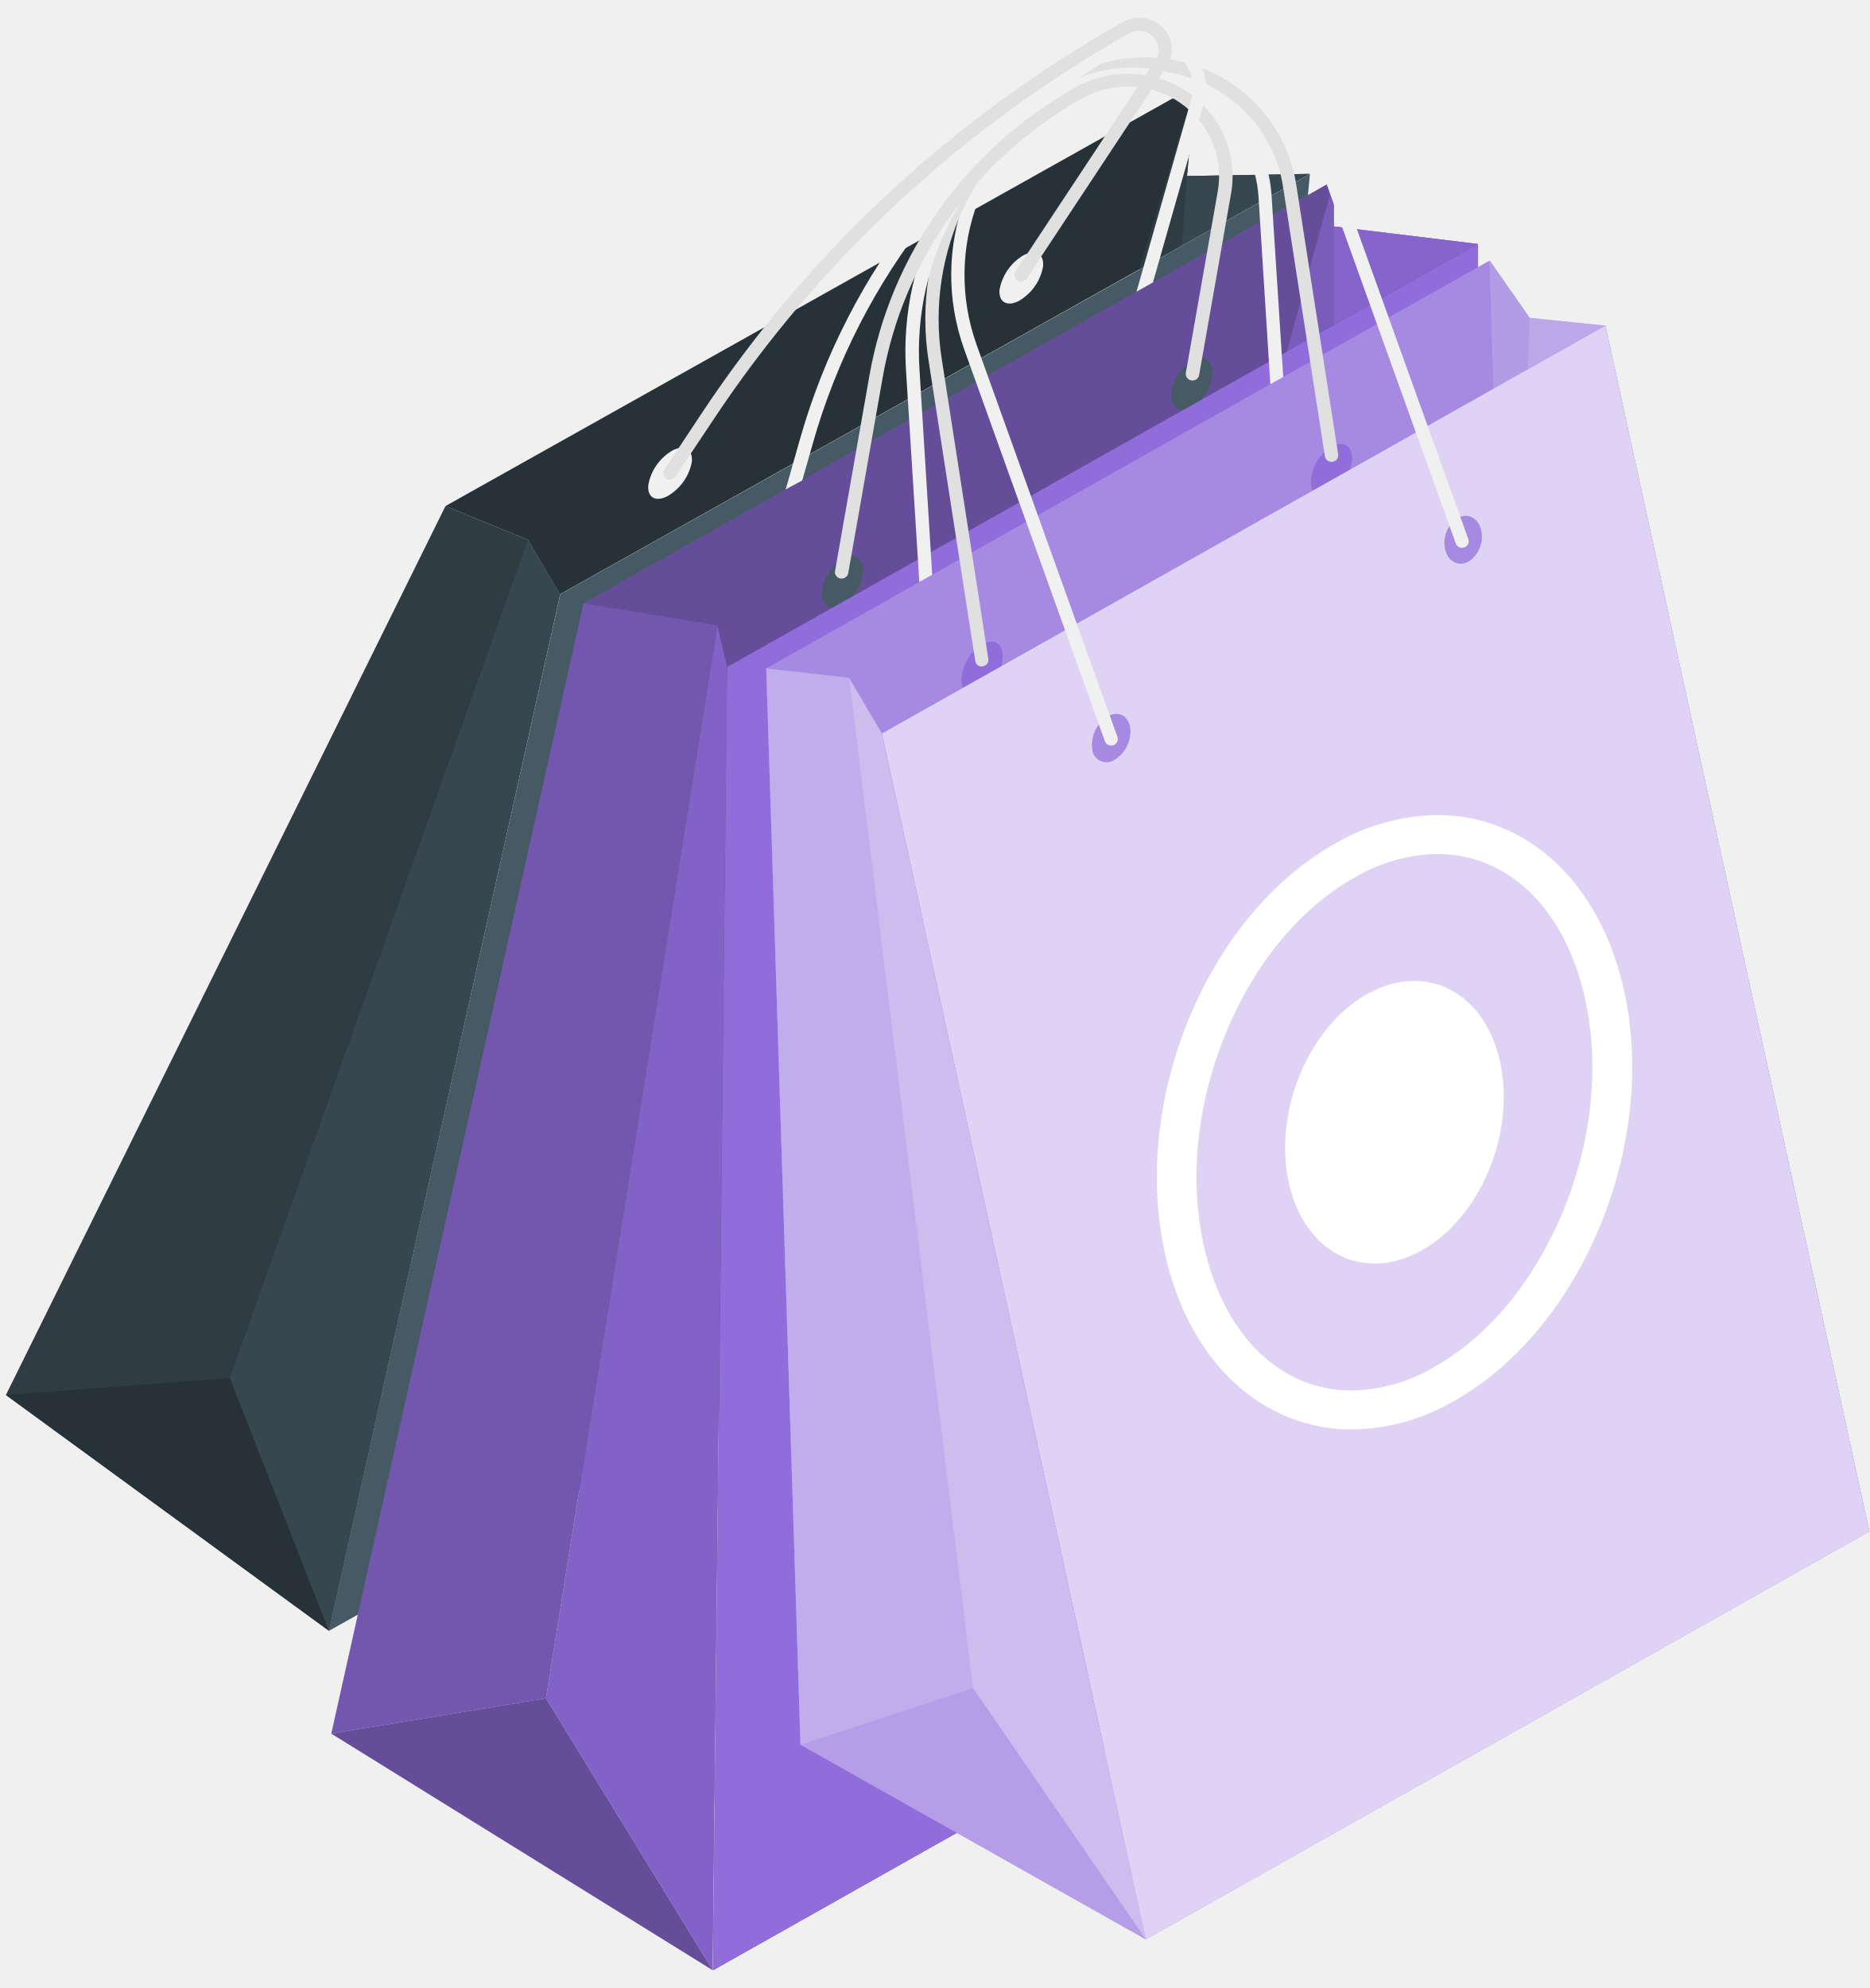
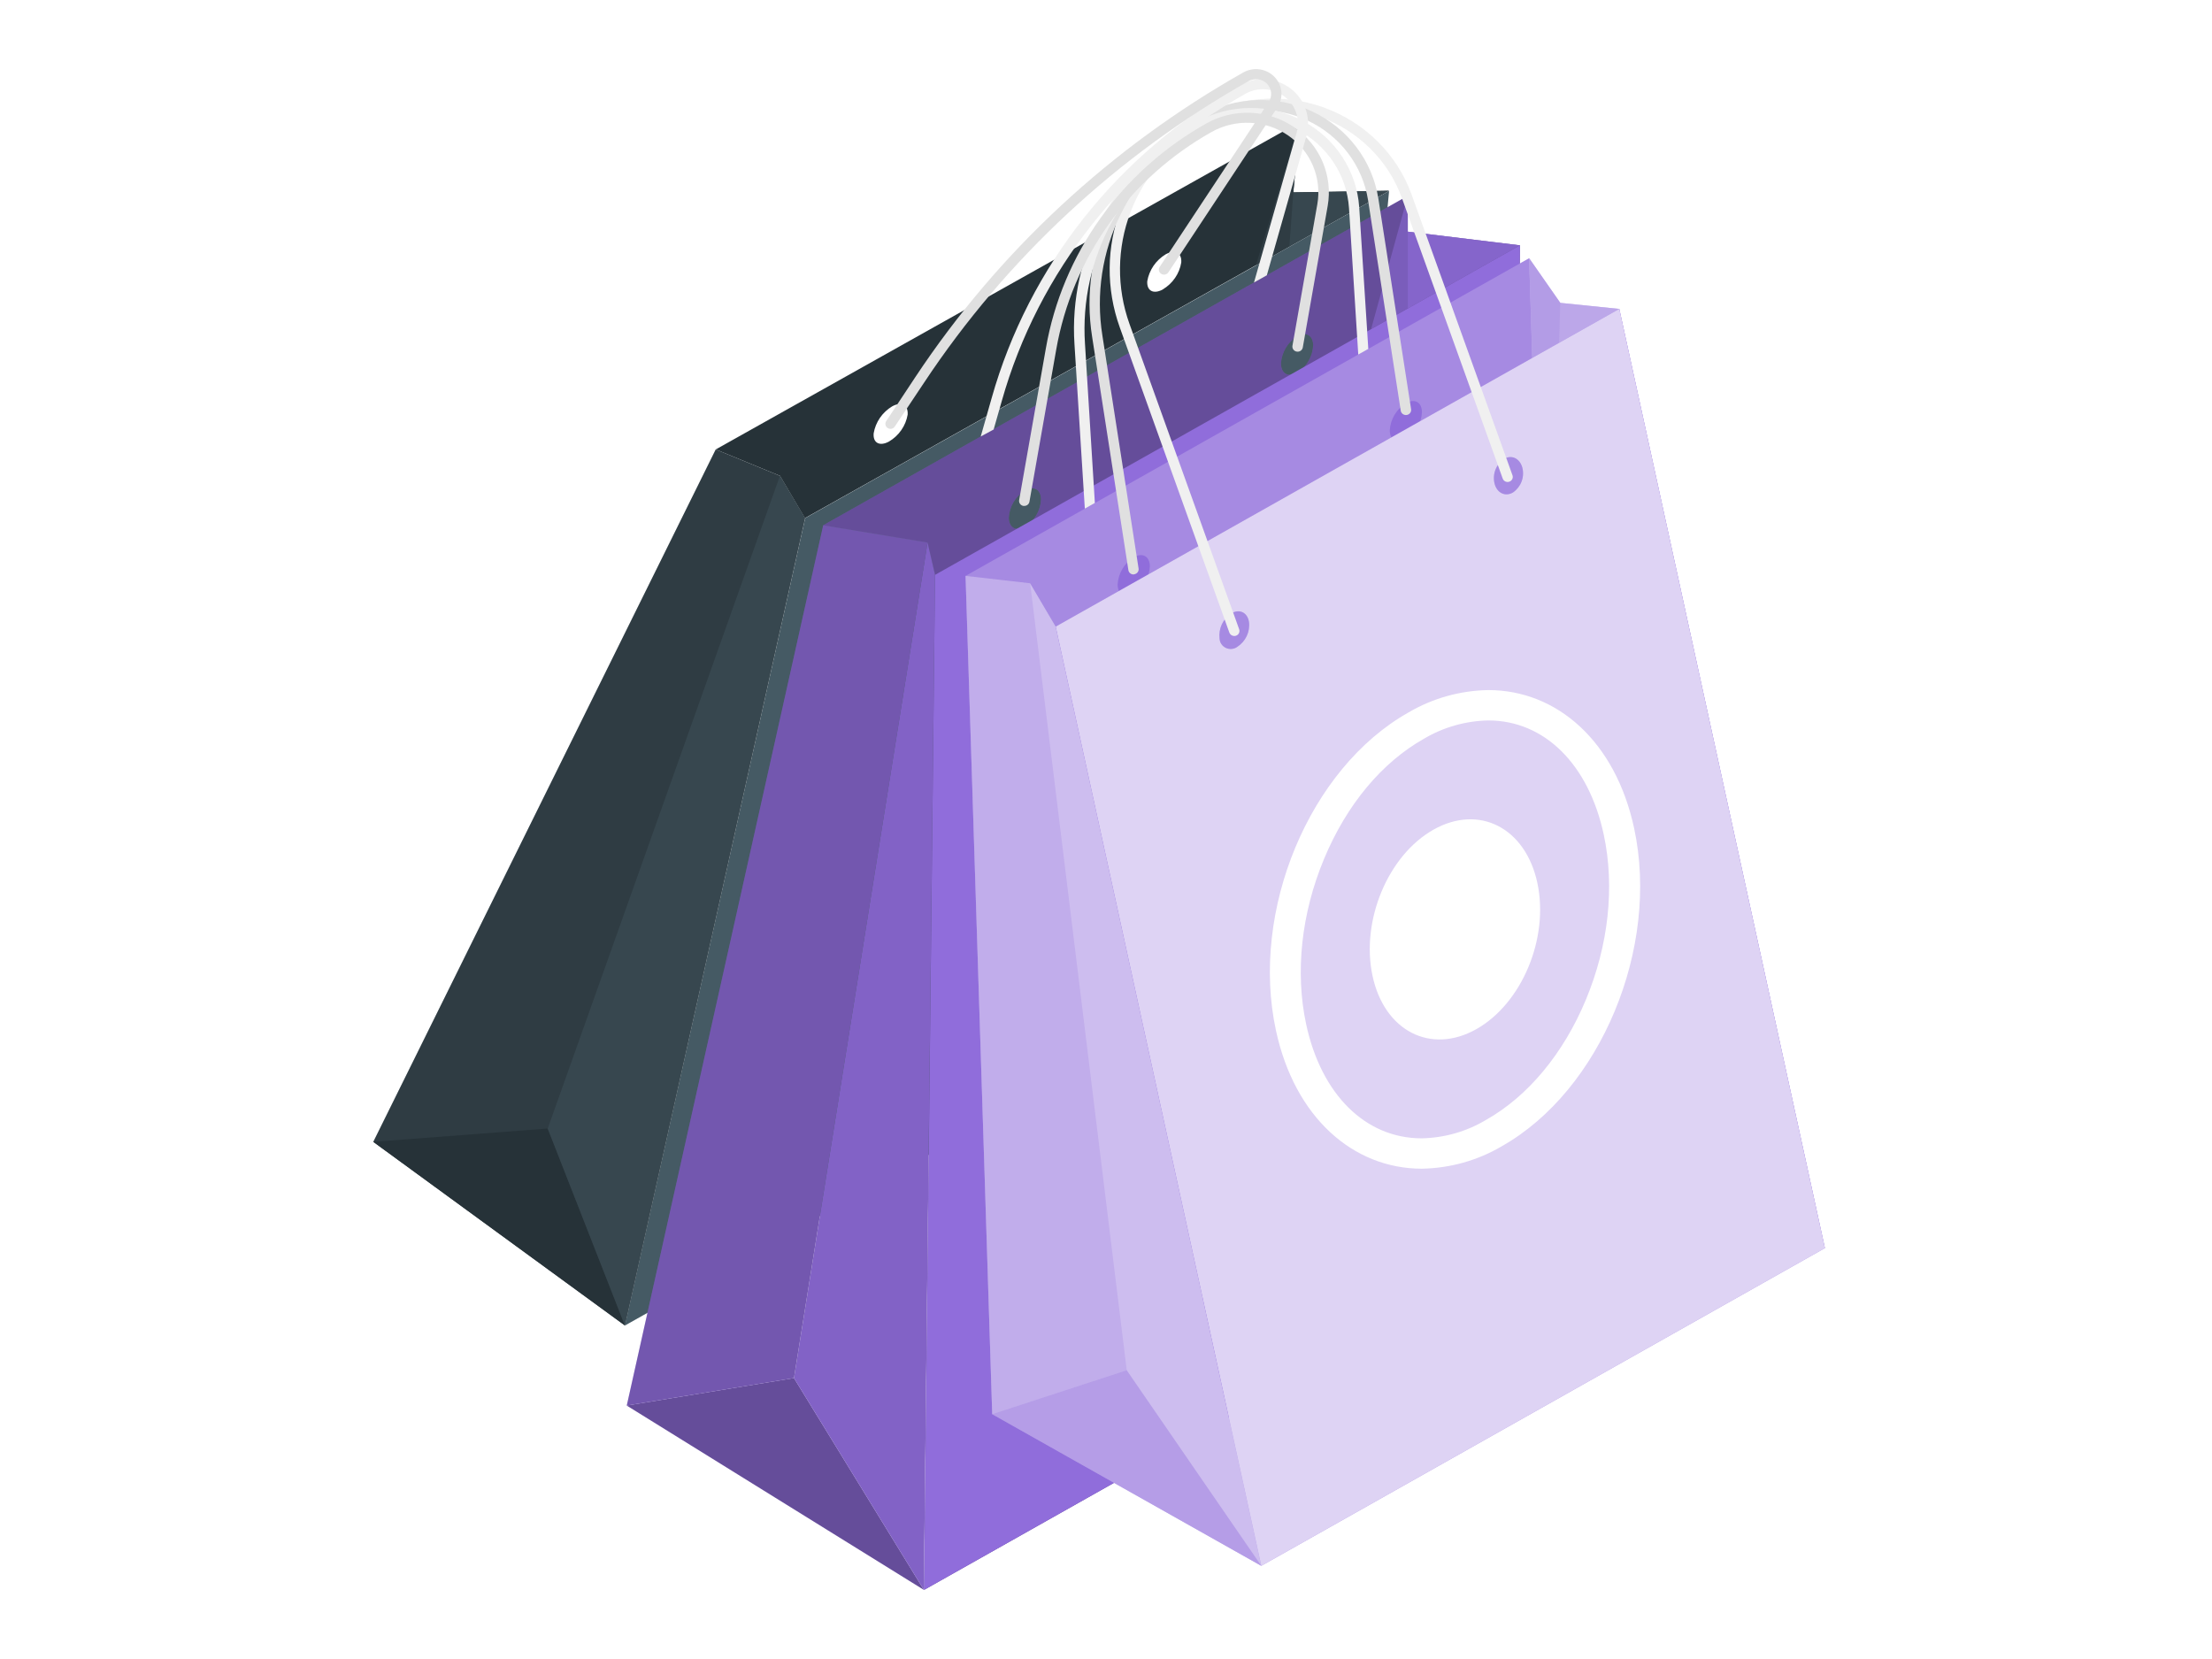
- <svg xmlns="http://www.w3.org/2000/svg" width="79" height="84" viewBox="0 0 79 84" fill="none">
-   <path d="M50.162 7.437L50.51 3.622L18.827 21.382L22.311 22.812L23.666 25.109L55.349 7.346L50.162 7.437ZM28.224 20.955C27.719 21.229 27.349 21.029 27.396 20.505C27.447 20.206 27.562 19.921 27.735 19.669C27.908 19.417 28.134 19.204 28.398 19.045C28.904 18.77 29.274 18.962 29.241 19.494C29.189 19.794 29.071 20.081 28.896 20.333C28.721 20.585 28.492 20.797 28.224 20.955ZM43.081 12.704C42.575 12.977 42.202 12.78 42.239 12.254C42.29 11.955 42.406 11.67 42.578 11.418C42.751 11.166 42.977 10.953 43.241 10.793C43.749 10.519 44.122 10.711 44.083 11.243C44.033 11.542 43.918 11.827 43.745 12.079C43.572 12.331 43.346 12.543 43.081 12.701V12.704Z" fill="#263238" />
-   <path d="M50.163 7.437L55.349 7.349L48.133 11.396L50.511 3.622L50.163 7.437Z" fill="#37474F" />
-   <path opacity="0.15" d="M50.163 7.437L49.949 10.374L48.133 11.396L50.511 3.622L50.163 7.437Z" fill="black" />
-   <path d="M23.678 25.109L13.899 68.91L51.51 47.78L55.358 7.354L23.678 25.109ZM32.82 24.287C32.334 24.561 31.947 24.331 31.947 23.788C31.963 23.492 32.05 23.204 32.202 22.947C32.354 22.691 32.565 22.473 32.82 22.311C33.303 22.037 33.693 22.262 33.693 22.81C33.674 23.105 33.584 23.391 33.431 23.645C33.277 23.899 33.064 24.115 32.809 24.273L32.82 24.287ZM47.536 15.97C47.053 16.244 46.66 16.014 46.66 15.471C46.677 15.175 46.764 14.887 46.917 14.63C47.069 14.374 47.281 14.156 47.536 13.994C48.016 13.72 48.409 13.945 48.409 14.493C48.393 14.789 48.305 15.077 48.154 15.334C48.002 15.59 47.79 15.808 47.536 15.97Z" fill="#455A64" />
-   <path d="M23.667 25.109L13.899 68.905L0.25 58.944L18.828 21.382L22.308 22.812L23.667 25.109Z" fill="#37474F" />
-   <path opacity="0.15" d="M23.667 25.109L13.899 68.905L0.25 58.944L18.828 21.382L22.308 22.812L23.667 25.109Z" fill="black" />
-   <path d="M0.25 58.943L9.714 58.223L13.899 68.904L0.25 58.943Z" fill="#263238" />
-   <path d="M9.714 58.223L22.311 22.815L23.666 25.109L13.899 68.904L9.714 58.223Z" fill="#37474F" />
-   <path d="M56.372 9.568V7.623L24.656 25.498L30.32 26.435L30.727 28.189L30.132 83.25L61.848 65.372L62.457 10.308L56.372 9.568ZM35.602 25.58C35.119 25.854 34.727 25.624 34.727 25.079C34.743 24.783 34.831 24.495 34.983 24.239C35.135 23.983 35.347 23.765 35.602 23.604C36.085 23.33 36.475 23.555 36.475 24.103C36.461 24.398 36.376 24.685 36.226 24.942C36.077 25.198 35.868 25.417 35.616 25.58H35.602ZM50.366 17.219C49.883 17.493 49.493 17.263 49.493 16.718C49.509 16.422 49.597 16.134 49.748 15.877C49.9 15.621 50.112 15.403 50.366 15.241C50.849 14.967 51.239 15.194 51.239 15.742C51.224 16.037 51.139 16.325 50.99 16.581C50.841 16.838 50.632 17.056 50.38 17.219H50.366Z" fill="#906DDB" />
-   <path opacity="0.3" d="M56.372 9.568V7.623L24.656 25.498L30.32 26.435L30.727 28.189L30.132 83.25L61.848 65.372L62.457 10.308L56.372 9.568ZM35.602 25.58C35.119 25.854 34.727 25.624 34.727 25.079C34.743 24.783 34.831 24.495 34.983 24.239C35.135 23.983 35.347 23.765 35.602 23.604C36.085 23.33 36.475 23.555 36.475 24.103C36.461 24.398 36.376 24.685 36.226 24.942C36.077 25.198 35.868 25.417 35.616 25.58H35.602ZM50.366 17.219C49.883 17.493 49.493 17.263 49.493 16.718C49.509 16.422 49.597 16.134 49.748 15.877C49.9 15.621 50.112 15.403 50.366 15.241C50.849 14.967 51.239 15.194 51.239 15.742C51.224 16.037 51.139 16.325 50.99 16.581C50.841 16.838 50.632 17.056 50.38 17.219H50.366Z" fill="black" />
-   <path d="M30.727 28.186L30.132 83.25L61.848 65.372L62.457 10.308L30.727 28.186ZM39.507 28.734C39.026 29.008 38.633 28.778 38.633 28.235C38.65 27.94 38.738 27.652 38.889 27.395C39.041 27.139 39.252 26.921 39.507 26.758C39.989 26.484 40.382 26.712 40.382 27.257C40.366 27.553 40.279 27.842 40.127 28.099C39.974 28.355 39.762 28.573 39.507 28.734ZM54.27 20.373C53.787 20.648 53.397 20.417 53.397 19.872C53.414 19.576 53.501 19.288 53.653 19.032C53.804 18.775 54.016 18.557 54.27 18.395C54.756 18.121 55.143 18.348 55.143 18.896C55.128 19.193 55.042 19.481 54.89 19.738C54.738 19.995 54.526 20.213 54.27 20.373Z" fill="#906DDB" />
-   <path d="M14.001 73.251L23.073 71.76L30.118 83.247L14.001 73.251Z" fill="#906DDB" />
-   <path opacity="0.3" d="M14.001 73.251L23.073 71.76L30.118 83.247L14.001 73.251Z" fill="black" />
-   <path d="M23.073 71.76L30.32 26.432L30.727 28.186L30.118 83.247L23.073 71.76Z" fill="#906DDB" />
-   <path opacity="0.1" d="M23.073 71.76L30.32 26.432L30.727 28.186L30.118 83.247L23.073 71.76Z" fill="black" />
-   <path d="M24.659 25.498L30.32 26.432L23.073 71.76L14.001 73.251L24.659 25.498Z" fill="#906DDB" />
-   <path opacity="0.2" d="M24.659 25.498L30.32 26.432L23.073 71.76L14.001 73.251L24.659 25.498Z" fill="black" />
-   <path opacity="0.5" d="M56.372 7.62L54.382 14.852L62.441 10.311L56.372 9.566V7.62Z" fill="#906DDB" />
-   <path opacity="0.5" d="M56.372 9.566V13.731L62.44 10.311L56.372 9.566Z" fill="#906DDB" />
-   <path d="M78.999 64.712L67.844 13.759L64.645 13.43L62.955 11.007L64.403 56.483L78.999 64.712Z" fill="#906DDB" />
-   <path opacity="0.4" d="M78.999 64.712L67.844 13.759L64.645 13.43L62.955 11.007L64.403 56.483L78.999 64.712Z" fill="white" />
-   <path opacity="0.2" d="M64.645 13.43L64.577 15.6L62.632 16.696L62.955 11.01L64.645 13.43Z" fill="#906DDB" />
-   <path d="M32.379 28.244L33.827 73.717L64.399 56.483L62.953 11.01L32.379 28.244ZM41.504 29.208C41.021 29.483 40.631 29.252 40.631 28.707C40.648 28.411 40.735 28.123 40.887 27.867C41.038 27.61 41.25 27.392 41.504 27.23C41.987 26.956 42.38 27.183 42.38 27.731C42.364 28.027 42.277 28.316 42.125 28.572C41.974 28.829 41.761 29.047 41.507 29.208H41.504ZM56.268 20.848C55.785 21.122 55.395 20.892 55.395 20.346C55.411 20.051 55.499 19.763 55.65 19.507C55.802 19.251 56.014 19.033 56.268 18.872C56.75 18.598 57.143 18.823 57.141 19.371C57.126 19.667 57.039 19.955 56.888 20.212C56.736 20.468 56.525 20.686 56.27 20.848H56.268Z" fill="#906DDB" />
-   <path opacity="0.2" d="M32.379 28.244L33.827 73.717L64.399 56.483L62.953 11.01L32.379 28.244ZM41.504 29.208C41.021 29.483 40.631 29.252 40.631 28.707C40.648 28.411 40.735 28.123 40.887 27.867C41.038 27.61 41.25 27.392 41.504 27.23C41.987 26.956 42.38 27.183 42.38 27.731C42.364 28.027 42.277 28.316 42.125 28.572C41.974 28.829 41.761 29.047 41.507 29.208H41.504ZM56.268 20.848C55.785 21.122 55.395 20.892 55.395 20.346C55.411 20.051 55.499 19.763 55.65 19.507C55.802 19.251 56.014 19.033 56.268 18.872C56.75 18.598 57.143 18.823 57.141 19.371C57.126 19.667 57.039 19.955 56.888 20.212C56.736 20.468 56.525 20.686 56.27 20.848H56.268Z" fill="white" />
-   <path d="M32.382 28.241L35.885 28.641L37.272 30.992L48.426 81.946L33.828 73.719L32.382 28.241Z" fill="#906DDB" />
-   <path opacity="0.55" d="M32.382 28.241L35.885 28.641L37.272 30.992L48.426 81.946L33.828 73.719L32.382 28.241Z" fill="white" />
-   <path opacity="0.2" d="M41.125 71.335L35.885 28.641L32.382 28.241L33.828 73.719L41.125 71.335Z" fill="#906DDB" />
-   <path opacity="0.4" d="M48.425 81.946L41.124 71.335L33.827 73.719L48.425 81.946Z" fill="#906DDB" />
-   <path d="M67.846 13.758L37.272 30.992L48.426 81.945L79 64.712L67.846 13.758ZM47.112 32.099C47.024 32.16 46.92 32.197 46.812 32.206C46.703 32.214 46.595 32.194 46.497 32.147C46.4 32.1 46.317 32.028 46.258 31.939C46.199 31.85 46.165 31.747 46.161 31.642C46.128 31.377 46.171 31.109 46.285 30.867C46.399 30.625 46.58 30.419 46.807 30.271C47.247 30.019 47.674 30.228 47.758 30.737C47.791 31 47.748 31.267 47.634 31.508C47.52 31.748 47.339 31.953 47.112 32.099ZM62.084 23.714C61.671 23.96 61.222 23.755 61.085 23.256C61.018 23.008 61.03 22.746 61.119 22.504C61.207 22.263 61.369 22.053 61.581 21.902C61.994 21.653 62.443 21.856 62.584 22.36C62.65 22.609 62.638 22.871 62.549 23.113C62.459 23.354 62.297 23.564 62.084 23.714Z" fill="#906DDB" />
-   <path opacity="0.7" d="M67.846 13.758L37.272 30.992L48.426 81.945L79 64.712L67.846 13.758ZM47.112 32.099C47.024 32.16 46.92 32.197 46.812 32.206C46.703 32.214 46.595 32.194 46.497 32.147C46.4 32.1 46.317 32.028 46.258 31.939C46.199 31.85 46.165 31.747 46.161 31.642C46.128 31.377 46.171 31.109 46.285 30.867C46.399 30.625 46.58 30.419 46.807 30.271C47.247 30.019 47.674 30.228 47.758 30.737C47.791 31 47.748 31.267 47.634 31.508C47.52 31.748 47.339 31.953 47.112 32.099ZM62.084 23.714C61.671 23.96 61.222 23.755 61.085 23.256C61.018 23.008 61.03 22.746 61.119 22.504C61.207 22.263 61.369 22.053 61.581 21.902C61.994 21.653 62.443 21.856 62.584 22.36C62.65 22.609 62.638 22.871 62.549 23.113C62.459 23.354 62.297 23.564 62.084 23.714Z" fill="white" />
-   <path d="M46.957 31.502C46.899 31.502 46.842 31.484 46.795 31.451C46.748 31.418 46.712 31.372 46.693 31.319L40.745 14.753C39.997 12.666 40.018 10.388 40.805 8.314C41.592 6.24 43.096 4.499 45.057 3.392C46.073 2.819 47.206 2.473 48.375 2.376C49.544 2.28 50.721 2.436 51.822 2.834C52.922 3.232 53.919 3.862 54.741 4.678C55.564 5.495 56.192 6.479 56.581 7.56L62.052 22.782C62.076 22.851 62.072 22.927 62.039 22.992C62.007 23.058 61.95 23.108 61.879 23.132C61.809 23.156 61.731 23.151 61.664 23.12C61.597 23.088 61.546 23.032 61.521 22.963L56.051 7.741C55.689 6.736 55.105 5.822 54.34 5.062C53.575 4.303 52.649 3.718 51.626 3.348C50.603 2.978 49.509 2.832 48.422 2.922C47.336 3.012 46.282 3.334 45.337 3.866C43.49 4.91 42.074 6.551 41.332 8.505C40.59 10.459 40.569 12.605 41.273 14.572L47.224 31.138C47.236 31.172 47.241 31.208 47.239 31.244C47.237 31.28 47.228 31.316 47.212 31.348C47.195 31.381 47.173 31.41 47.145 31.434C47.117 31.458 47.085 31.477 47.05 31.488C47.02 31.498 46.988 31.503 46.957 31.502Z" fill="#F0F0F0" />
-   <path d="M41.496 28.164C41.428 28.165 41.362 28.142 41.311 28.099C41.259 28.056 41.225 27.997 41.215 27.931L39.25 15.29C38.873 12.937 39.236 10.527 40.293 8.381C41.349 6.234 43.049 4.451 45.167 3.268C46.077 2.756 47.1 2.468 48.149 2.429C49.199 2.391 50.242 2.602 51.188 3.046C52.135 3.49 52.956 4.152 53.581 4.976C54.206 5.8 54.616 6.76 54.775 7.774L56.551 19.198C56.557 19.234 56.555 19.27 56.546 19.306C56.537 19.341 56.521 19.374 56.499 19.404C56.477 19.433 56.449 19.458 56.417 19.476C56.385 19.495 56.35 19.508 56.313 19.513C56.276 19.518 56.238 19.517 56.202 19.508C56.166 19.499 56.132 19.483 56.102 19.462C56.072 19.44 56.047 19.413 56.027 19.382C56.008 19.351 55.995 19.316 55.99 19.28L54.216 7.856C54.07 6.931 53.696 6.055 53.125 5.303C52.555 4.551 51.805 3.947 50.941 3.542C50.077 3.137 49.125 2.944 48.167 2.979C47.209 3.015 46.275 3.278 45.445 3.745C43.428 4.873 41.809 6.572 40.801 8.617C39.794 10.662 39.446 12.957 39.803 15.2L41.768 27.841C41.774 27.876 41.772 27.913 41.763 27.948C41.754 27.983 41.738 28.016 41.717 28.045C41.695 28.074 41.667 28.098 41.635 28.117C41.604 28.136 41.569 28.148 41.532 28.153L41.496 28.164Z" fill="#E0E0E0" />
-   <path d="M54.23 15.929L53.685 16.236L53.183 8.289C53.124 7.407 52.836 6.554 52.346 5.811C51.857 5.068 51.181 4.459 50.384 4.041C49.587 3.623 48.694 3.41 47.789 3.422C46.884 3.434 45.997 3.671 45.211 4.11C43.153 5.261 41.466 6.953 40.343 8.993C39.22 11.033 38.706 13.341 38.86 15.652L39.396 24.287L38.851 24.594L38.29 15.677C38.13 13.262 38.666 10.853 39.839 8.721C41.011 6.59 42.772 4.822 44.922 3.619C45.791 3.133 46.772 2.871 47.773 2.858C48.773 2.844 49.761 3.08 50.643 3.542C51.525 4.005 52.272 4.679 52.813 5.501C53.354 6.324 53.671 7.267 53.736 8.242L54.23 15.929Z" fill="#F0F0F0" />
-   <path d="M35.564 24.446H35.516C35.48 24.439 35.445 24.426 35.414 24.407C35.383 24.387 35.356 24.362 35.335 24.333C35.314 24.303 35.299 24.27 35.291 24.235C35.283 24.2 35.282 24.163 35.289 24.128L36.74 15.885C37.182 13.354 38.191 10.949 39.695 8.842C41.199 6.735 43.161 4.979 45.441 3.699C46.17 3.287 47.004 3.086 47.845 3.12C48.686 3.154 49.5 3.422 50.191 3.892C50.882 4.361 51.422 5.014 51.747 5.772C52.072 6.53 52.169 7.363 52.026 8.174L50.676 15.847C50.663 15.919 50.622 15.984 50.561 16.027C50.499 16.07 50.423 16.087 50.349 16.075C50.274 16.063 50.208 16.023 50.164 15.963C50.12 15.903 50.102 15.829 50.114 15.756L51.465 8.075C51.589 7.368 51.505 6.641 51.221 5.979C50.938 5.317 50.467 4.747 49.864 4.337C49.262 3.927 48.552 3.693 47.818 3.662C47.083 3.632 46.355 3.806 45.719 4.165C43.513 5.407 41.615 7.109 40.159 9.15C38.704 11.19 37.727 13.519 37.299 15.97L35.848 24.213C35.837 24.279 35.803 24.338 35.751 24.381C35.699 24.424 35.632 24.447 35.564 24.446Z" fill="#E0E0E0" />
-   <path d="M50.883 4.343L48.725 11.933L48.029 12.325L50.342 4.195C50.443 3.84 50.434 3.463 50.315 3.113C50.197 2.763 49.974 2.456 49.675 2.23C49.377 2.004 49.016 1.87 48.64 1.845C48.263 1.82 47.887 1.906 47.56 2.09C41.076 5.729 36.326 11.721 34.343 18.762L33.905 20.299L33.204 20.68L33.793 18.606C35.815 11.431 40.657 5.325 47.266 1.616C47.689 1.377 48.176 1.266 48.664 1.298C49.152 1.33 49.62 1.504 50.007 1.796C50.393 2.089 50.682 2.487 50.836 2.941C50.989 3.395 51.001 3.883 50.869 4.343H50.883Z" fill="#F0F0F0" />
-   <path d="M28.312 20.267C28.258 20.267 28.206 20.251 28.161 20.223C28.098 20.183 28.054 20.122 28.038 20.051C28.023 19.98 28.036 19.906 28.076 19.845L29.657 17.458C34.168 10.653 40.266 4.989 47.452 0.928C47.72 0.778 48.031 0.721 48.337 0.764C48.643 0.808 48.925 0.95 49.138 1.168C49.351 1.387 49.483 1.669 49.512 1.969C49.542 2.269 49.468 2.57 49.301 2.825L43.376 11.785C43.334 11.842 43.271 11.881 43.201 11.894C43.13 11.908 43.057 11.894 42.997 11.856C42.936 11.818 42.893 11.759 42.876 11.691C42.859 11.622 42.869 11.55 42.904 11.489L48.83 2.529C48.929 2.378 48.973 2.199 48.956 2.021C48.938 1.842 48.86 1.675 48.734 1.545C48.607 1.415 48.44 1.331 48.258 1.305C48.077 1.279 47.891 1.313 47.732 1.402C40.626 5.42 34.595 11.023 30.134 17.754L28.548 20.132C28.523 20.172 28.489 20.206 28.448 20.229C28.407 20.253 28.36 20.266 28.312 20.267Z" fill="#E0E0E0" />
-   <path d="M68.653 41.94C67.639 37.213 64.462 34.437 60.74 34.437C59.21 34.462 57.714 34.882 56.404 35.654C51.034 38.681 47.815 46.401 49.218 52.898C50.234 57.623 53.412 60.401 57.133 60.401C58.664 60.376 60.16 59.956 61.47 59.184C66.828 56.157 70.047 48.437 68.653 41.94ZM66.031 51.24C64.813 54.161 62.887 56.477 60.614 57.757C59.561 58.386 58.356 58.73 57.122 58.754C54.08 58.754 51.677 56.381 50.858 52.561C50.251 49.736 50.596 46.552 51.829 43.595C53.061 40.638 54.972 38.361 57.246 37.078C58.3 36.451 59.506 36.108 60.74 36.084C63.783 36.084 66.183 38.457 67.002 42.277C67.608 45.102 67.263 48.284 66.031 51.24ZM57.768 42.008C55.298 43.4 53.819 46.941 54.459 49.939C55.099 52.937 57.622 54.222 60.092 52.83C62.562 51.438 64.044 47.897 63.401 44.899C62.758 41.901 60.238 40.616 57.768 42.008Z" fill="white" />
+ <svg xmlns="http://www.w3.org/2000/svg" width="96" height="72" viewBox="0 0 96 72" fill="none">
+   <rect width="96" height="72" fill="white" />
+   <path d="M56.13 8.349L56.408 5.298L31.062 19.506L33.849 20.65L34.933 22.487L60.279 8.277L56.13 8.349ZM38.58 19.164C38.175 19.383 37.879 19.223 37.917 18.804C37.958 18.565 38.05 18.337 38.188 18.135C38.327 17.933 38.508 17.763 38.719 17.636C39.123 17.416 39.419 17.57 39.392 17.995C39.351 18.236 39.257 18.464 39.117 18.666C38.977 18.868 38.793 19.038 38.58 19.164ZM50.465 12.563C50.06 12.782 49.762 12.624 49.791 12.203C49.832 11.964 49.925 11.736 50.063 11.534C50.201 11.333 50.382 11.163 50.593 11.035C50.999 10.816 51.298 10.969 51.266 11.394C51.227 11.634 51.135 11.862 50.996 12.063C50.858 12.264 50.676 12.434 50.465 12.56V12.563Z" fill="#263238" />
+   <path d="M56.13 8.349L60.28 8.279L54.507 11.517L56.408 5.298L56.13 8.349Z" fill="#37474F" />
+   <path opacity="0.15" d="M56.13 8.349L55.959 10.699L54.507 11.517L56.408 5.298L56.13 8.349Z" fill="black" />
+   <path d="M34.943 22.487L27.12 57.528L57.208 40.623L60.287 8.283L34.943 22.487ZM42.256 21.829C41.867 22.049 41.558 21.864 41.558 21.43C41.57 21.194 41.64 20.963 41.762 20.758C41.883 20.552 42.052 20.378 42.256 20.249C42.642 20.029 42.954 20.209 42.954 20.648C42.939 20.884 42.867 21.113 42.745 21.316C42.622 21.519 42.451 21.692 42.247 21.818L42.256 21.829ZM54.029 15.176C53.642 15.395 53.328 15.211 53.328 14.777C53.341 14.54 53.412 14.309 53.533 14.104C53.655 13.899 53.825 13.724 54.029 13.595C54.413 13.376 54.727 13.556 54.727 13.994C54.714 14.231 54.644 14.461 54.523 14.667C54.402 14.872 54.232 15.047 54.029 15.176Z" fill="#455A64" />
+   <path d="M34.934 22.487L27.119 57.524L16.2 49.555L31.062 19.506L33.847 20.65L34.934 22.487Z" fill="#37474F" />
+   <path opacity="0.15" d="M34.934 22.487L27.119 57.524L16.2 49.555L31.062 19.506L33.847 20.65L34.934 22.487Z" fill="black" />
+   <path d="M16.2 49.555L23.771 48.978L27.119 57.523L16.2 49.555Z" fill="#263238" />
+   <path d="M23.771 48.978L33.848 20.652L34.933 22.487L27.119 57.524L23.771 48.978Z" fill="#37474F" />
+   <path d="M61.098 10.055V8.498L35.725 22.798L40.256 23.548L40.581 24.951L40.105 69L65.479 54.697L65.966 10.646L61.098 10.055ZM44.482 22.864C44.096 23.083 43.781 22.899 43.781 22.463C43.794 22.226 43.865 21.996 43.986 21.791C44.108 21.586 44.278 21.412 44.482 21.283C44.868 21.064 45.18 21.244 45.18 21.682C45.169 21.918 45.1 22.148 44.981 22.353C44.862 22.558 44.694 22.733 44.493 22.864H44.482ZM56.293 16.175C55.906 16.395 55.594 16.21 55.594 15.774C55.607 15.537 55.678 15.307 55.799 15.102C55.92 14.896 56.089 14.722 56.293 14.592C56.679 14.373 56.991 14.555 56.991 14.994C56.98 15.229 56.911 15.459 56.792 15.665C56.673 15.87 56.505 16.045 56.304 16.175H56.293Z" fill="#906DDB" />
+   <path opacity="0.3" d="M61.098 10.055V8.498L35.725 22.798L40.256 23.548L40.581 24.951L40.105 69L65.479 54.697L65.966 10.646L61.098 10.055ZM44.482 22.864C44.096 23.083 43.781 22.899 43.781 22.463C43.794 22.226 43.865 21.996 43.986 21.791C44.108 21.586 44.278 21.412 44.482 21.283C44.868 21.064 45.18 21.244 45.18 21.682C45.169 21.918 45.1 22.148 44.981 22.353C44.862 22.558 44.694 22.733 44.493 22.864H44.482ZM56.293 16.175C55.906 16.395 55.594 16.21 55.594 15.774C55.607 15.537 55.678 15.307 55.799 15.102C55.92 14.896 56.089 14.722 56.293 14.592C56.679 14.373 56.991 14.555 56.991 14.994C56.98 15.229 56.911 15.459 56.792 15.665C56.673 15.87 56.505 16.045 56.304 16.175H56.293Z" fill="black" />
+   <path d="M40.581 24.949L40.105 69L65.479 54.698L65.966 10.646L40.581 24.949ZM47.605 25.387C47.221 25.606 46.907 25.422 46.907 24.988C46.92 24.752 46.99 24.521 47.112 24.316C47.233 24.111 47.402 23.936 47.605 23.807C47.991 23.587 48.306 23.769 48.306 24.206C48.293 24.443 48.223 24.673 48.101 24.879C47.979 25.084 47.809 25.258 47.605 25.387ZM59.416 18.699C59.03 18.918 58.718 18.734 58.718 18.297C58.731 18.061 58.801 17.83 58.922 17.625C59.044 17.42 59.213 17.245 59.416 17.116C59.804 16.897 60.114 17.078 60.114 17.517C60.103 17.754 60.033 17.985 59.912 18.19C59.79 18.396 59.62 18.57 59.416 18.699Z" fill="#906DDB" />
+   <path d="M27.201 61L34.458 59.808L40.094 68.998L27.201 61Z" fill="#906DDB" />
+   <path opacity="0.3" d="M27.201 61L34.458 59.808L40.094 68.998L27.201 61Z" fill="black" />
+   <path d="M34.458 59.808L40.256 23.546L40.581 24.949L40.094 68.998L34.458 59.808Z" fill="#906DDB" />
+   <path opacity="0.1" d="M34.458 59.808L40.256 23.546L40.581 24.949L40.094 68.998L34.458 59.808Z" fill="black" />
+   <path d="M35.727 22.798L40.256 23.546L34.458 59.808L27.201 61L35.727 22.798Z" fill="#906DDB" />
+   <path opacity="0.2" d="M35.727 22.798L40.256 23.546L34.458 59.808L27.201 61L35.727 22.798Z" fill="black" />
+   <path opacity="0.5" d="M61.098 8.496L59.506 14.281L65.953 10.649L61.098 10.053V8.496Z" fill="#906DDB" />
+   <path opacity="0.5" d="M61.098 10.053V13.385L65.952 10.649L61.098 10.053Z" fill="#906DDB" />
+   <path d="M79.199 54.169L70.275 13.407L67.716 13.144L66.364 11.206L67.523 47.586L79.199 54.169Z" fill="#906DDB" />
+   <path opacity="0.4" d="M79.199 54.169L70.275 13.407L67.716 13.144L66.364 11.206L67.523 47.586L79.199 54.169Z" fill="white" />
+   <path opacity="0.2" d="M67.716 13.144L67.662 14.88L66.106 15.757L66.364 11.208L67.716 13.144Z" fill="#906DDB" />
+   <path d="M41.903 24.995L43.062 61.373L67.519 47.586L66.363 11.208L41.903 24.995ZM49.203 25.767C48.817 25.986 48.505 25.802 48.505 25.366C48.518 25.129 48.588 24.899 48.709 24.693C48.831 24.488 49 24.314 49.203 24.184C49.589 23.965 49.904 24.147 49.904 24.585C49.891 24.822 49.822 25.052 49.7 25.258C49.579 25.463 49.409 25.638 49.205 25.767H49.203ZM61.014 19.078C60.628 19.297 60.316 19.113 60.316 18.677C60.329 18.441 60.399 18.211 60.52 18.006C60.642 17.801 60.811 17.627 61.014 17.498C61.4 17.278 61.715 17.458 61.712 17.897C61.7 18.133 61.631 18.364 61.51 18.569C61.389 18.775 61.22 18.949 61.016 19.078H61.014Z" fill="#906DDB" />
+   <path opacity="0.2" d="M41.903 24.995L43.062 61.373L67.519 47.586L66.363 11.208L41.903 24.995ZM49.203 25.767C48.817 25.986 48.505 25.802 48.505 25.366C48.518 25.129 48.588 24.899 48.709 24.693C48.831 24.488 49 24.314 49.203 24.184C49.589 23.965 49.904 24.147 49.904 24.585C49.891 24.822 49.822 25.052 49.7 25.258C49.579 25.463 49.409 25.638 49.205 25.767H49.203ZM61.014 19.078C60.628 19.297 60.316 19.113 60.316 18.677C60.329 18.441 60.399 18.211 60.52 18.006C60.642 17.801 60.811 17.627 61.014 17.498C61.4 17.278 61.715 17.458 61.712 17.897C61.7 18.133 61.631 18.364 61.51 18.569C61.389 18.775 61.22 18.949 61.016 19.078H61.014Z" fill="white" />
+   <path d="M41.906 24.993L44.708 25.313L45.817 27.194L54.741 67.956L43.062 61.375L41.906 24.993Z" fill="#906DDB" />
+   <path opacity="0.55" d="M41.906 24.993L44.708 25.313L45.817 27.194L54.741 67.956L43.062 61.375L41.906 24.993Z" fill="white" />
+   <path opacity="0.2" d="M48.9 59.468L44.708 25.313L41.906 24.993L43.062 61.375L48.9 59.468Z" fill="#906DDB" />
+   <path opacity="0.4" d="M54.74 67.956L48.899 59.468L43.061 61.375L54.74 67.956Z" fill="#906DDB" />
+   <path d="M70.277 13.406L45.818 27.194L54.741 67.956L79.2 54.169L70.277 13.406ZM53.69 28.079C53.619 28.128 53.536 28.158 53.449 28.164C53.363 28.171 53.276 28.155 53.198 28.117C53.12 28.08 53.054 28.022 53.007 27.951C52.959 27.88 52.932 27.798 52.929 27.713C52.903 27.502 52.937 27.287 53.028 27.094C53.119 26.9 53.264 26.735 53.445 26.617C53.798 26.415 54.139 26.582 54.206 26.99C54.233 27.2 54.198 27.414 54.107 27.606C54.016 27.799 53.871 27.962 53.69 28.079ZM65.667 21.371C65.337 21.568 64.978 21.404 64.868 21.005C64.815 20.806 64.824 20.597 64.895 20.403C64.966 20.21 65.095 20.042 65.265 19.922C65.595 19.722 65.954 19.885 66.067 20.288C66.12 20.487 66.11 20.697 66.039 20.89C65.968 21.083 65.838 21.251 65.667 21.371Z" fill="#906DDB" />
+   <path opacity="0.7" d="M70.277 13.406L45.818 27.194L54.741 67.956L79.2 54.169L70.277 13.406ZM53.69 28.079C53.619 28.128 53.536 28.158 53.449 28.164C53.363 28.171 53.276 28.155 53.198 28.117C53.12 28.08 53.054 28.022 53.007 27.951C52.959 27.88 52.932 27.798 52.929 27.713C52.903 27.502 52.937 27.287 53.028 27.094C53.119 26.9 53.264 26.735 53.445 26.617C53.798 26.415 54.139 26.582 54.206 26.99C54.233 27.2 54.198 27.414 54.107 27.606C54.016 27.799 53.871 27.962 53.69 28.079ZM65.667 21.371C65.337 21.568 64.978 21.404 64.868 21.005C64.815 20.806 64.824 20.597 64.895 20.403C64.966 20.21 65.095 20.042 65.265 19.922C65.595 19.722 65.954 19.885 66.067 20.288C66.12 20.487 66.11 20.697 66.039 20.89C65.968 21.083 65.838 21.251 65.667 21.371Z" fill="white" />
+   <path d="M53.566 27.602C53.519 27.601 53.474 27.587 53.436 27.561C53.398 27.535 53.37 27.497 53.354 27.455L48.596 14.203C47.997 12.532 48.014 10.711 48.644 9.051C49.273 7.392 50.476 5.999 52.045 5.113C52.858 4.655 53.765 4.378 54.7 4.301C55.636 4.224 56.577 4.349 57.457 4.667C58.337 4.985 59.135 5.489 59.793 6.143C60.451 6.796 60.954 7.583 61.265 8.448L65.641 20.626C65.661 20.681 65.657 20.741 65.632 20.793C65.606 20.846 65.559 20.886 65.503 20.905C65.447 20.924 65.385 20.921 65.332 20.896C65.278 20.87 65.237 20.825 65.217 20.77L60.841 8.592C60.551 7.789 60.084 7.057 59.472 6.45C58.86 5.842 58.119 5.374 57.301 5.078C56.482 4.782 55.607 4.666 54.738 4.737C53.868 4.809 53.026 5.067 52.27 5.493C50.792 6.328 49.659 7.641 49.065 9.204C48.472 10.767 48.455 12.484 49.019 14.058L53.779 27.31C53.789 27.337 53.793 27.366 53.791 27.395C53.79 27.424 53.782 27.453 53.769 27.479C53.756 27.505 53.738 27.528 53.716 27.547C53.694 27.567 53.668 27.581 53.64 27.59C53.616 27.599 53.591 27.602 53.566 27.602Z" fill="#F0F0F0" />
+   <path d="M49.197 24.931C49.142 24.932 49.09 24.913 49.049 24.879C49.007 24.845 48.98 24.797 48.972 24.745L47.4 14.632C47.098 12.75 47.389 10.822 48.234 9.104C49.08 7.387 50.439 5.961 52.134 5.015C52.861 4.605 53.68 4.374 54.52 4.343C55.359 4.312 56.193 4.482 56.951 4.837C57.708 5.192 58.365 5.722 58.865 6.381C59.365 7.04 59.693 7.808 59.82 8.619L61.241 17.758C61.245 17.787 61.244 17.816 61.237 17.845C61.23 17.873 61.217 17.899 61.199 17.923C61.181 17.946 61.159 17.966 61.133 17.981C61.108 17.996 61.08 18.006 61.05 18.01C61.021 18.015 60.991 18.013 60.962 18.006C60.933 17.999 60.906 17.987 60.882 17.969C60.858 17.952 60.837 17.93 60.822 17.905C60.806 17.881 60.796 17.853 60.792 17.824L59.373 8.685C59.256 7.945 58.957 7.244 58.5 6.642C58.044 6.041 57.444 5.557 56.753 5.234C56.062 4.91 55.3 4.755 54.534 4.784C53.767 4.812 53.02 5.022 52.356 5.396C50.742 6.298 49.447 7.657 48.641 9.293C47.835 10.93 47.557 12.766 47.843 14.56L49.414 24.673C49.419 24.701 49.417 24.73 49.41 24.758C49.403 24.786 49.391 24.813 49.373 24.836C49.356 24.859 49.334 24.879 49.308 24.893C49.283 24.908 49.255 24.918 49.226 24.923L49.197 24.931Z" fill="#E0E0E0" />
+   <path d="M59.384 15.143L58.948 15.388L58.546 9.031C58.499 8.325 58.269 7.643 57.877 7.049C57.485 6.454 56.945 5.967 56.307 5.633C55.669 5.298 54.955 5.128 54.231 5.137C53.507 5.147 52.797 5.336 52.169 5.688C50.522 6.608 49.173 7.962 48.275 9.594C47.376 11.227 46.965 13.072 47.088 14.921L47.517 21.829L47.081 22.075L46.632 14.941C46.504 13.01 46.933 11.082 47.871 9.377C48.809 7.672 50.218 6.258 51.938 5.295C52.633 4.906 53.417 4.697 54.218 4.686C55.019 4.675 55.809 4.864 56.515 5.234C57.22 5.604 57.817 6.143 58.25 6.801C58.683 7.459 58.937 8.213 58.989 8.994L59.384 15.143Z" fill="#F0F0F0" />
+   <path d="M44.451 21.956H44.413C44.384 21.951 44.356 21.941 44.331 21.925C44.307 21.91 44.285 21.89 44.268 21.866C44.251 21.842 44.239 21.816 44.233 21.788C44.227 21.759 44.226 21.73 44.231 21.702L45.392 15.108C45.746 13.083 46.553 11.159 47.756 9.474C48.959 7.788 50.529 6.383 52.353 5.359C52.936 5.029 53.603 4.869 54.276 4.896C54.949 4.923 55.6 5.137 56.153 5.513C56.706 5.889 57.138 6.411 57.398 7.017C57.657 7.624 57.735 8.291 57.621 8.939L56.541 15.077C56.531 15.135 56.498 15.187 56.449 15.222C56.4 15.256 56.339 15.27 56.279 15.26C56.219 15.251 56.166 15.218 56.131 15.17C56.096 15.123 56.082 15.063 56.092 15.005L57.172 8.86C57.271 8.294 57.204 7.713 56.977 7.183C56.75 6.653 56.374 6.198 55.892 5.87C55.409 5.541 54.841 5.354 54.254 5.33C53.667 5.305 53.084 5.445 52.575 5.732C50.81 6.726 49.292 8.087 48.127 9.72C46.963 11.352 46.182 13.215 45.839 15.176L44.678 21.77C44.67 21.823 44.642 21.871 44.601 21.905C44.559 21.939 44.506 21.957 44.451 21.956Z" fill="#E0E0E0" />
+   <path d="M56.707 5.874L54.98 11.947L54.423 12.26L56.273 5.756C56.355 5.472 56.347 5.17 56.252 4.89C56.157 4.61 55.979 4.364 55.74 4.184C55.502 4.003 55.213 3.896 54.912 3.876C54.61 3.856 54.31 3.924 54.048 4.072C48.861 6.983 45.061 11.777 43.475 17.41L43.124 18.64L42.563 18.944L43.035 17.285C44.652 11.544 48.526 6.66 53.812 3.693C54.151 3.501 54.541 3.413 54.931 3.438C55.322 3.464 55.696 3.603 56.005 3.837C56.315 4.071 56.546 4.39 56.669 4.753C56.792 5.116 56.801 5.506 56.696 5.874H56.707Z" fill="#F0F0F0" />
+   <path d="M38.65 18.613C38.607 18.613 38.565 18.601 38.528 18.578C38.478 18.547 38.443 18.497 38.431 18.441C38.418 18.384 38.429 18.325 38.461 18.276L39.725 16.366C43.334 10.923 48.213 6.391 53.961 3.143C54.176 3.023 54.425 2.976 54.67 3.011C54.914 3.046 55.14 3.16 55.31 3.335C55.481 3.51 55.586 3.735 55.61 3.975C55.633 4.215 55.574 4.456 55.441 4.66L50.701 11.828C50.667 11.874 50.617 11.905 50.56 11.916C50.504 11.926 50.446 11.915 50.397 11.885C50.349 11.854 50.314 11.807 50.3 11.752C50.287 11.698 50.295 11.64 50.324 11.591L55.064 4.423C55.143 4.302 55.178 4.159 55.164 4.016C55.151 3.874 55.088 3.74 54.987 3.636C54.886 3.532 54.752 3.464 54.606 3.444C54.461 3.423 54.313 3.451 54.186 3.522C48.501 6.736 43.676 11.219 40.107 16.603L38.838 18.506C38.819 18.538 38.791 18.565 38.758 18.584C38.725 18.602 38.688 18.613 38.65 18.613Z" fill="#E0E0E0" />
+   <path d="M70.922 35.952C70.112 32.17 67.57 29.949 64.592 29.949C63.368 29.97 62.171 30.305 61.123 30.923C56.828 33.345 54.252 39.521 55.375 44.718C56.188 48.498 58.73 50.721 61.707 50.721C62.931 50.7 64.128 50.365 65.176 49.747C69.463 47.325 72.038 41.149 70.922 35.952ZM68.825 43.392C67.85 45.729 66.31 47.581 64.491 48.605C63.649 49.108 62.685 49.384 61.698 49.403C59.264 49.403 57.342 47.505 56.686 44.449C56.201 42.188 56.477 39.641 57.463 37.276C58.449 34.91 59.978 33.089 61.797 32.062C62.64 31.561 63.605 31.286 64.592 31.267C67.026 31.267 68.946 33.165 69.602 36.221C70.087 38.481 69.811 41.027 68.825 43.392ZM62.214 36.006C60.238 37.12 59.055 39.953 59.567 42.351C60.079 44.749 62.098 45.777 64.074 44.664C66.049 43.55 67.235 40.718 66.721 38.319C66.207 35.921 64.19 34.893 62.214 36.006Z" fill="white" />
</svg>
